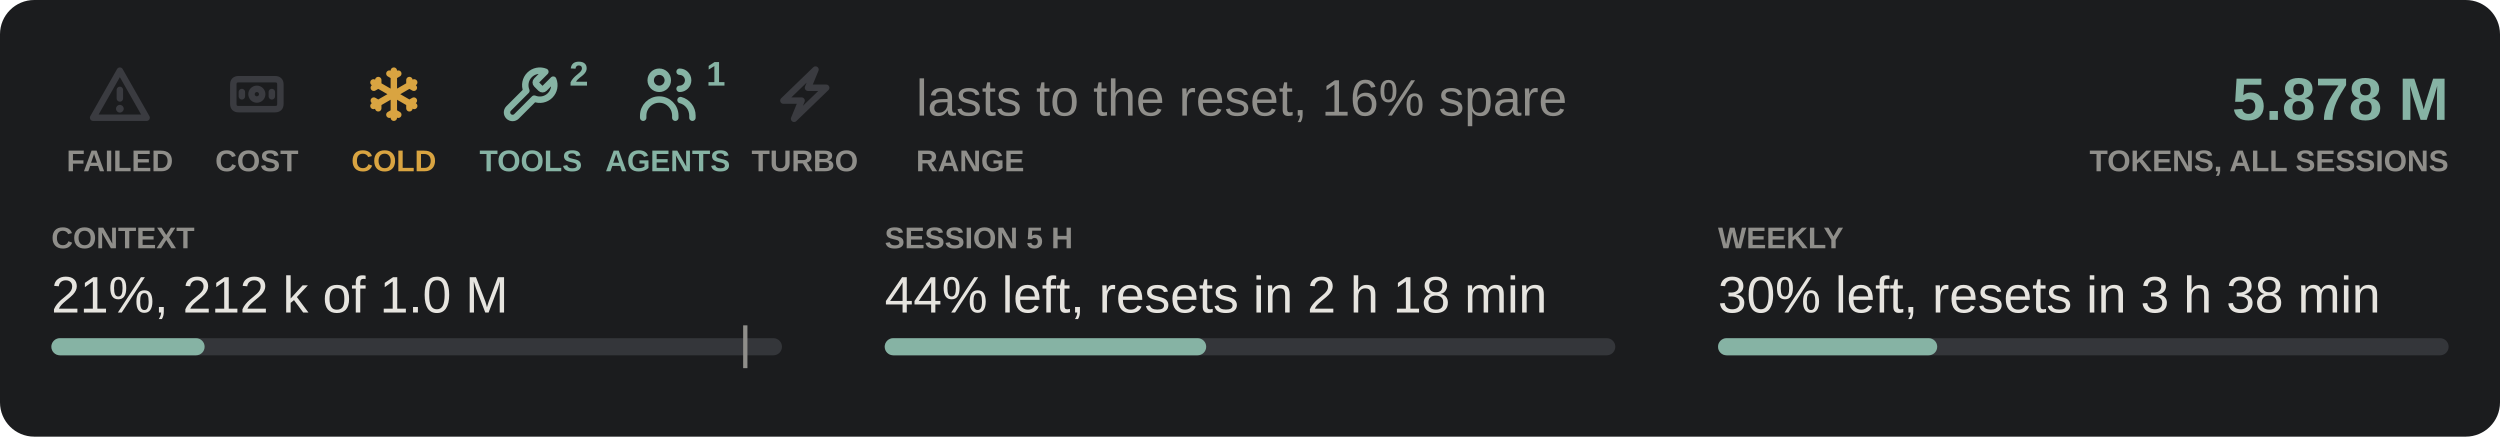
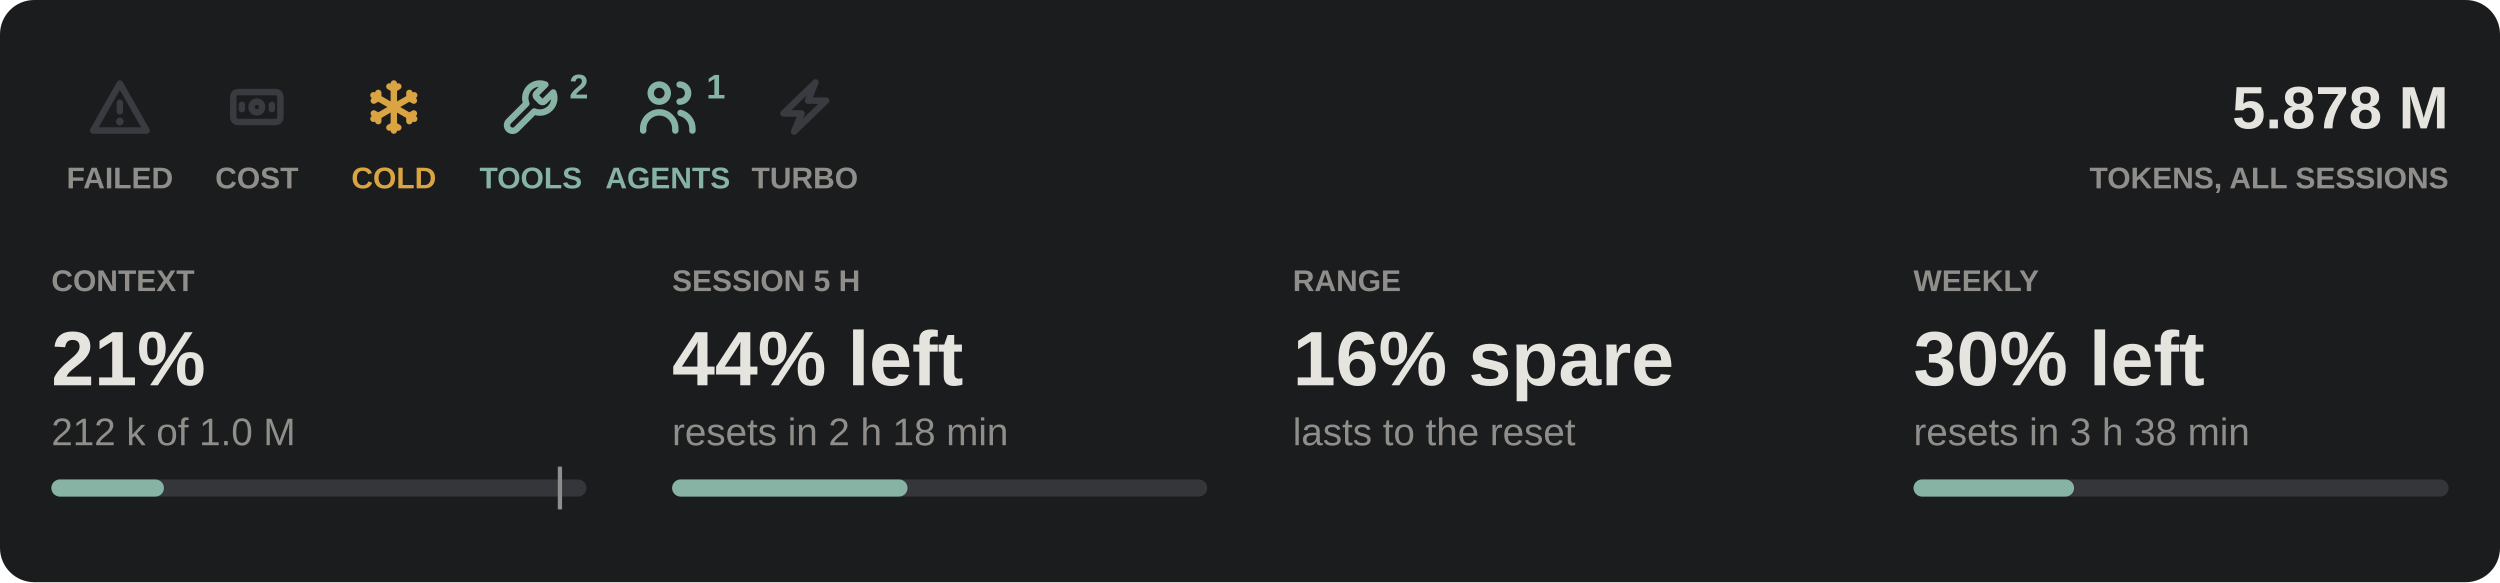
- <svg xmlns="http://www.w3.org/2000/svg" viewBox="0 0 584 102" width="584" height="102">
+ <svg xmlns="http://www.w3.org/2000/svg" viewBox="0 0 584 136" width="584" height="136">
  <rect width="100%" height="100%" rx="8" fill="#1b1c1e" />
  <g transform="translate(12 12)">
-     <g transform="translate(9.0 3)">
+     <g transform="translate(9.0 6)">
      <path d="M7 1.5 L13.25 12.5 H0.75 Z" fill="none" stroke="#3a3b40" stroke-width="1.5" stroke-linecap="round" stroke-linejoin="round" />
      <path d="M7 6 V8" fill="none" stroke="#3a3b40" stroke-width="1.5" stroke-linecap="round" stroke-linejoin="round" />
      <circle cx="7" cy="10.4" r="0.9" fill="#3a3b40" />
    </g>
-     <text x="16" y="28" font-size="7" fill="#8f8e8a" text-anchor="middle" font-weight="600" font-family="'Segoe UI','Helvetica Neue',Arial,sans-serif" style="font-variant-numeric:tabular-nums">FAILED</text>
-     <g transform="translate(41.0 3)">
+     <text x="16" y="32" font-size="7" fill="#8f8e8a" text-anchor="middle" font-weight="600" font-family="'Segoe UI','Helvetica Neue',Arial,sans-serif" style="font-variant-numeric:tabular-nums">FAILED</text>
+     <g transform="translate(41.0 6)">
      <path d="M2.75 3.5 H11.25 Q12.5 3.5 12.5 4.75 V9.25 Q12.5 10.5 11.25 10.5 H2.75 Q1.5 10.5 1.5 9.25 V4.75 Q1.5 3.5 2.75 3.5 Z" fill="none" stroke="#3a3b40" stroke-width="1.5" stroke-linecap="round" stroke-linejoin="round" />
      <circle cx="7" cy="7" r="1.25" fill="none" stroke="#3a3b40" stroke-width="1.5" stroke-linecap="round" stroke-linejoin="round" />
      <path d="M3.5 6.5 V7.5 M10.5 6.5 V7.5" fill="none" stroke="#3a3b40" stroke-width="1.5" stroke-linecap="round" stroke-linejoin="round" />
    </g>
-     <text x="48" y="28" font-size="7" fill="#8f8e8a" text-anchor="middle" font-weight="600" font-family="'Segoe UI','Helvetica Neue',Arial,sans-serif" style="font-variant-numeric:tabular-nums">COST</text>
-     <g transform="translate(73.0 3)">
+     <text x="48" y="32" font-size="7" fill="#8f8e8a" text-anchor="middle" font-weight="600" font-family="'Segoe UI','Helvetica Neue',Arial,sans-serif" style="font-variant-numeric:tabular-nums">COST</text>
+     <g transform="translate(73.0 6)">
      <path d="M7 12.5 L7 1.5 M2.24 9.75 L11.76 4.25 M2.24 4.25 L11.76 9.75 M10.64 4.9 L10.64 3.7 M10.64 4.9 L11.68 5.5 M7 2.8 L5.96 2.2 M7 2.8 L8.04 2.2 M3.36 4.9 L2.32 5.5 M3.36 4.9 L3.36 3.7 M3.36 9.1 L3.36 10.3 M3.36 9.1 L2.32 8.5 M7 11.2 L8.04 11.8 M7 11.2 L5.96 11.8 M10.64 9.1 L11.68 8.5 M10.64 9.1 L10.64 10.3" fill="none" stroke="#d9a441" stroke-width="1.5" stroke-linecap="round" stroke-linejoin="round" />
    </g>
-     <text x="80" y="28" font-size="7" fill="#d9a441" text-anchor="middle" font-weight="600" font-family="'Segoe UI','Helvetica Neue',Arial,sans-serif" style="font-variant-numeric:tabular-nums">COLD</text>
-     <g transform="translate(105.0 3)">
+     <text x="80" y="32" font-size="7" fill="#d9a441" text-anchor="middle" font-weight="600" font-family="'Segoe UI','Helvetica Neue',Arial,sans-serif" style="font-variant-numeric:tabular-nums">COLD</text>
+     <g transform="translate(105.0 6)">
      <path d="M8.32 3.84 A0.6 0.6 0 0 0 8.32 4.69 L9.31 5.68 A0.6 0.6 0 0 0 10.16 5.68 L12.24 3.6 A3.4 3.4 0 0 1 7.8 8.04 L3.66 12.18 A1.3 1.3 0 0 1 1.82 10.34 L5.96 6.2 A3.4 3.4 0 0 1 10.4 1.76 Z" fill="none" stroke="#86b3a4" stroke-width="1.5" stroke-linecap="round" stroke-linejoin="round" />
    </g>
-     <text x="121" y="8" font-size="8" fill="#86b3a4" text-anchor="start" font-weight="700" font-family="'Segoe UI','Helvetica Neue',Arial,sans-serif" style="font-variant-numeric:tabular-nums">2</text>
-     <text x="112" y="28" font-size="7" fill="#86b3a4" text-anchor="middle" font-weight="600" font-family="'Segoe UI','Helvetica Neue',Arial,sans-serif" style="font-variant-numeric:tabular-nums">TOOLS</text>
-     <g transform="translate(137.0 3)">
+     <text x="121" y="11" font-size="8" fill="#86b3a4" text-anchor="start" font-weight="700" font-family="'Segoe UI','Helvetica Neue',Arial,sans-serif" style="font-variant-numeric:tabular-nums">2</text>
+     <text x="112" y="32" font-size="7" fill="#86b3a4" text-anchor="middle" font-weight="600" font-family="'Segoe UI','Helvetica Neue',Arial,sans-serif" style="font-variant-numeric:tabular-nums">TOOLS</text>
+     <g transform="translate(137.0 6)">
      <circle cx="5" cy="3.75" r="2" fill="none" stroke="#86b3a4" stroke-width="1.5" stroke-linecap="round" stroke-linejoin="round" />
      <path d="M1.25 12.5 V12 A3.75 3.75 0 0 1 8.75 12 V12.5" fill="none" stroke="#86b3a4" stroke-width="1.5" stroke-linecap="round" stroke-linejoin="round" />
      <path d="M9.75 1.75 A2 2 0 0 1 9.75 5.75" fill="none" stroke="#86b3a4" stroke-width="1.5" stroke-linecap="round" stroke-linejoin="round" />
      <path d="M12.75 12.5 V12 A3.75 3.75 0 0 0 9.97 8.38" fill="none" stroke="#86b3a4" stroke-width="1.5" stroke-linecap="round" stroke-linejoin="round" />
    </g>
-     <text x="153" y="8" font-size="8" fill="#86b3a4" text-anchor="start" font-weight="700" font-family="'Segoe UI','Helvetica Neue',Arial,sans-serif" style="font-variant-numeric:tabular-nums">1</text>
-     <text x="144" y="28" font-size="7" fill="#86b3a4" text-anchor="middle" font-weight="600" font-family="'Segoe UI','Helvetica Neue',Arial,sans-serif" style="font-variant-numeric:tabular-nums">AGENTS</text>
-     <g transform="translate(169.0 3)">
+     <text x="153" y="11" font-size="8" fill="#86b3a4" text-anchor="start" font-weight="700" font-family="'Segoe UI','Helvetica Neue',Arial,sans-serif" style="font-variant-numeric:tabular-nums">1</text>
+     <text x="144" y="32" font-size="7" fill="#86b3a4" text-anchor="middle" font-weight="600" font-family="'Segoe UI','Helvetica Neue',Arial,sans-serif" style="font-variant-numeric:tabular-nums">AGENTS</text>
+     <g transform="translate(169.0 6)">
      <path d="M9.5 1.25 L2 8.5 H6.25 L4.5 12.75 L12 5.5 H7.75 Z" fill="none" stroke="#3a3b40" stroke-width="1.5" stroke-linecap="round" stroke-linejoin="round" />
    </g>
-     <text x="176" y="28" font-size="7" fill="#8f8e8a" text-anchor="middle" font-weight="600" font-family="'Segoe UI','Helvetica Neue',Arial,sans-serif" style="font-variant-numeric:tabular-nums">TURBO</text>
-     <text x="202" y="15" font-size="12" fill="#8f8e8a" text-anchor="start" font-weight="400" font-family="'Segoe UI','Helvetica Neue',Arial,sans-serif" style="font-variant-numeric:tabular-nums">lasts to the reset, 16% spare</text>
-     <text x="202" y="28" font-size="7" fill="#8f8e8a" text-anchor="start" font-weight="600" font-family="'Segoe UI','Helvetica Neue',Arial,sans-serif" style="font-variant-numeric:tabular-nums">RANGE</text>
-     <text x="560" y="16" font-size="14" fill="#86b3a4" text-anchor="end" font-weight="700" font-family="'Segoe UI','Helvetica Neue',Arial,sans-serif" style="font-variant-numeric:tabular-nums">5.878 M</text>
-     <text x="560" y="28" font-size="7" fill="#8f8e8a" text-anchor="end" font-weight="600" font-family="'Segoe UI','Helvetica Neue',Arial,sans-serif" style="font-variant-numeric:tabular-nums">TOKENS, ALL SESSIONS</text>
-     <text x="0" y="46" font-size="7" fill="#8f8e8a" text-anchor="start" font-weight="600" font-family="'Segoe UI','Helvetica Neue',Arial,sans-serif" style="font-variant-numeric:tabular-nums">CONTEXT</text>
-     <text x="0" y="61" font-size="12" fill="#e6e4df" text-anchor="start" font-weight="400" font-family="'Segoe UI','Helvetica Neue',Arial,sans-serif" style="font-variant-numeric:tabular-nums">21%, 212 k of 1.0 M</text>
-     <rect x="0" y="67" width="170.667" height="4" rx="2" fill="#34363a" />
-     <rect x="0" y="67" width="35.8" height="4" rx="2" fill="#86b3a4" />
-     <rect x="161.6" y="64" width="1" height="10" fill="#8f8e8a" />
-     <text x="194.667" y="46" font-size="7" fill="#8f8e8a" text-anchor="start" font-weight="600" font-family="'Segoe UI','Helvetica Neue',Arial,sans-serif" style="font-variant-numeric:tabular-nums">SESSION 5 H</text>
-     <text x="194.667" y="61" font-size="12" fill="#e6e4df" text-anchor="start" font-weight="400" font-family="'Segoe UI','Helvetica Neue',Arial,sans-serif" style="font-variant-numeric:tabular-nums">44% left, resets in 2 h 18 min</text>
-     <rect x="194.667" y="67" width="170.667" height="4" rx="2" fill="#34363a" />
-     <rect x="194.667" y="67" width="75.1" height="4" rx="2" fill="#86b3a4" />
-     <text x="389.333" y="46" font-size="7" fill="#8f8e8a" text-anchor="start" font-weight="600" font-family="'Segoe UI','Helvetica Neue',Arial,sans-serif" style="font-variant-numeric:tabular-nums">WEEKLY</text>
-     <text x="389.333" y="61" font-size="12" fill="#e6e4df" text-anchor="start" font-weight="400" font-family="'Segoe UI','Helvetica Neue',Arial,sans-serif" style="font-variant-numeric:tabular-nums">30% left, resets in 3 h 38 min</text>
-     <rect x="389.333" y="67" width="170.667" height="4" rx="2" fill="#34363a" />
-     <rect x="389.333" y="67" width="51.2" height="4" rx="2" fill="#86b3a4" />
+     <text x="176" y="32" font-size="7" fill="#8f8e8a" text-anchor="middle" font-weight="600" font-family="'Segoe UI','Helvetica Neue',Arial,sans-serif" style="font-variant-numeric:tabular-nums">TURBO</text>
+     <text x="560" y="18" font-size="14" fill="#e6e4df" text-anchor="end" font-weight="700" font-family="'Segoe UI','Helvetica Neue',Arial,sans-serif" style="font-variant-numeric:tabular-nums">5.878 M</text>
+     <text x="560" y="32" font-size="7" fill="#8f8e8a" text-anchor="end" font-weight="600" font-family="'Segoe UI','Helvetica Neue',Arial,sans-serif" style="font-variant-numeric:tabular-nums">TOKENS, ALL SESSIONS</text>
+     <text x="0" y="56" font-size="7" fill="#8f8e8a" text-anchor="start" font-weight="600" font-family="'Segoe UI','Helvetica Neue',Arial,sans-serif" style="font-variant-numeric:tabular-nums">CONTEXT</text>
+     <text x="0" y="78" font-size="18" fill="#e6e4df" text-anchor="start" font-weight="700" font-family="'Segoe UI','Helvetica Neue',Arial,sans-serif" style="font-variant-numeric:tabular-nums">21%</text>
+     <text x="0" y="92" font-size="9" fill="#8f8e8a" text-anchor="start" font-weight="400" font-family="'Segoe UI','Helvetica Neue',Arial,sans-serif" style="font-variant-numeric:tabular-nums">212 k of 1.0 M</text>
+     <rect x="0" y="100" width="125" height="4" rx="2" fill="#34363a" />
+     <rect x="0" y="100" width="26.3" height="4" rx="2" fill="#86b3a4" />
+     <rect x="118.3" y="97" width="1" height="10" fill="#8f8e8a" />
+     <text x="145" y="56" font-size="7" fill="#8f8e8a" text-anchor="start" font-weight="600" font-family="'Segoe UI','Helvetica Neue',Arial,sans-serif" style="font-variant-numeric:tabular-nums">SESSION 5 H</text>
+     <text x="145" y="78" font-size="18" fill="#e6e4df" text-anchor="start" font-weight="700" font-family="'Segoe UI','Helvetica Neue',Arial,sans-serif" style="font-variant-numeric:tabular-nums">44% left</text>
+     <text x="145" y="92" font-size="9" fill="#8f8e8a" text-anchor="start" font-weight="400" font-family="'Segoe UI','Helvetica Neue',Arial,sans-serif" style="font-variant-numeric:tabular-nums">resets in 2 h 18 min</text>
+     <rect x="145" y="100" width="125" height="4" rx="2" fill="#34363a" />
+     <rect x="145" y="100" width="55.0" height="4" rx="2" fill="#86b3a4" />
+     <text x="290" y="56" font-size="7" fill="#8f8e8a" text-anchor="start" font-weight="600" font-family="'Segoe UI','Helvetica Neue',Arial,sans-serif" style="font-variant-numeric:tabular-nums">RANGE</text>
+     <text x="290" y="78" font-size="18" fill="#e6e4df" text-anchor="start" font-weight="700" font-family="'Segoe UI','Helvetica Neue',Arial,sans-serif" style="font-variant-numeric:tabular-nums">16% spare</text>
+     <text x="290" y="92" font-size="9" fill="#8f8e8a" text-anchor="start" font-weight="400" font-family="'Segoe UI','Helvetica Neue',Arial,sans-serif" style="font-variant-numeric:tabular-nums">lasts to the reset</text>
+     <text x="435" y="56" font-size="7" fill="#8f8e8a" text-anchor="start" font-weight="600" font-family="'Segoe UI','Helvetica Neue',Arial,sans-serif" style="font-variant-numeric:tabular-nums">WEEKLY</text>
+     <text x="435" y="78" font-size="18" fill="#e6e4df" text-anchor="start" font-weight="700" font-family="'Segoe UI','Helvetica Neue',Arial,sans-serif" style="font-variant-numeric:tabular-nums">30% left</text>
+     <text x="435" y="92" font-size="9" fill="#8f8e8a" text-anchor="start" font-weight="400" font-family="'Segoe UI','Helvetica Neue',Arial,sans-serif" style="font-variant-numeric:tabular-nums">resets in 3 h 38 min</text>
+     <rect x="435" y="100" width="125" height="4" rx="2" fill="#34363a" />
+     <rect x="435" y="100" width="37.5" height="4" rx="2" fill="#86b3a4" />
  </g>
</svg>
